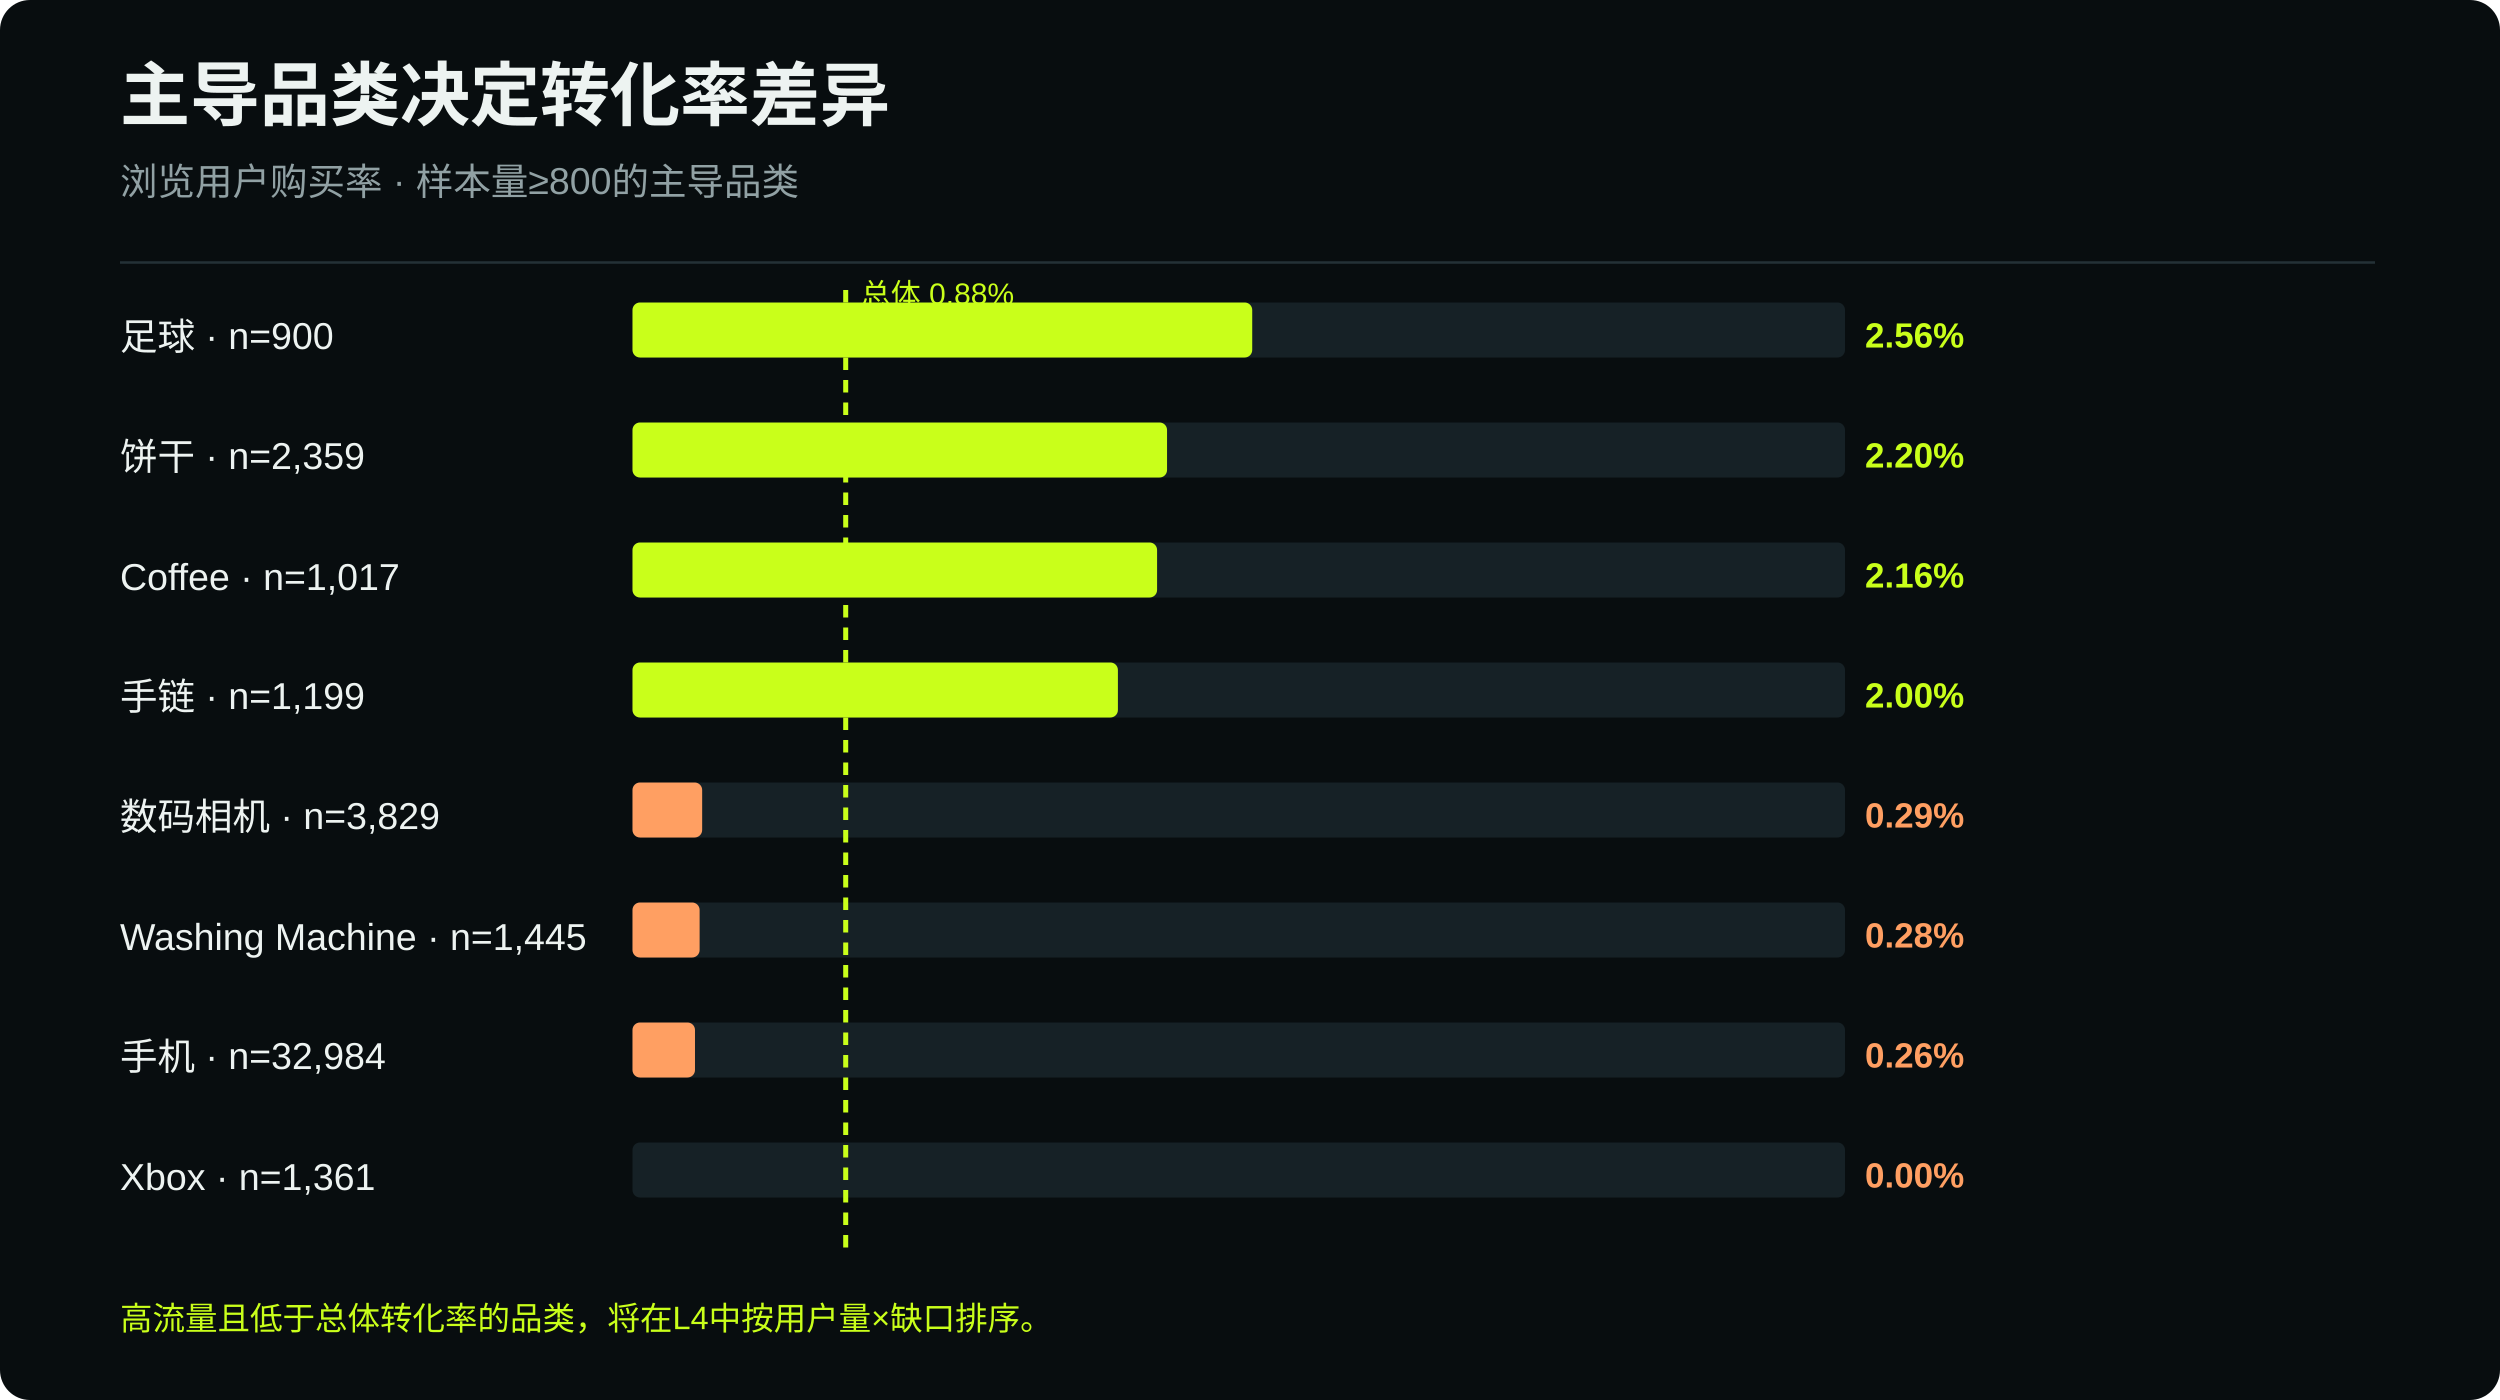
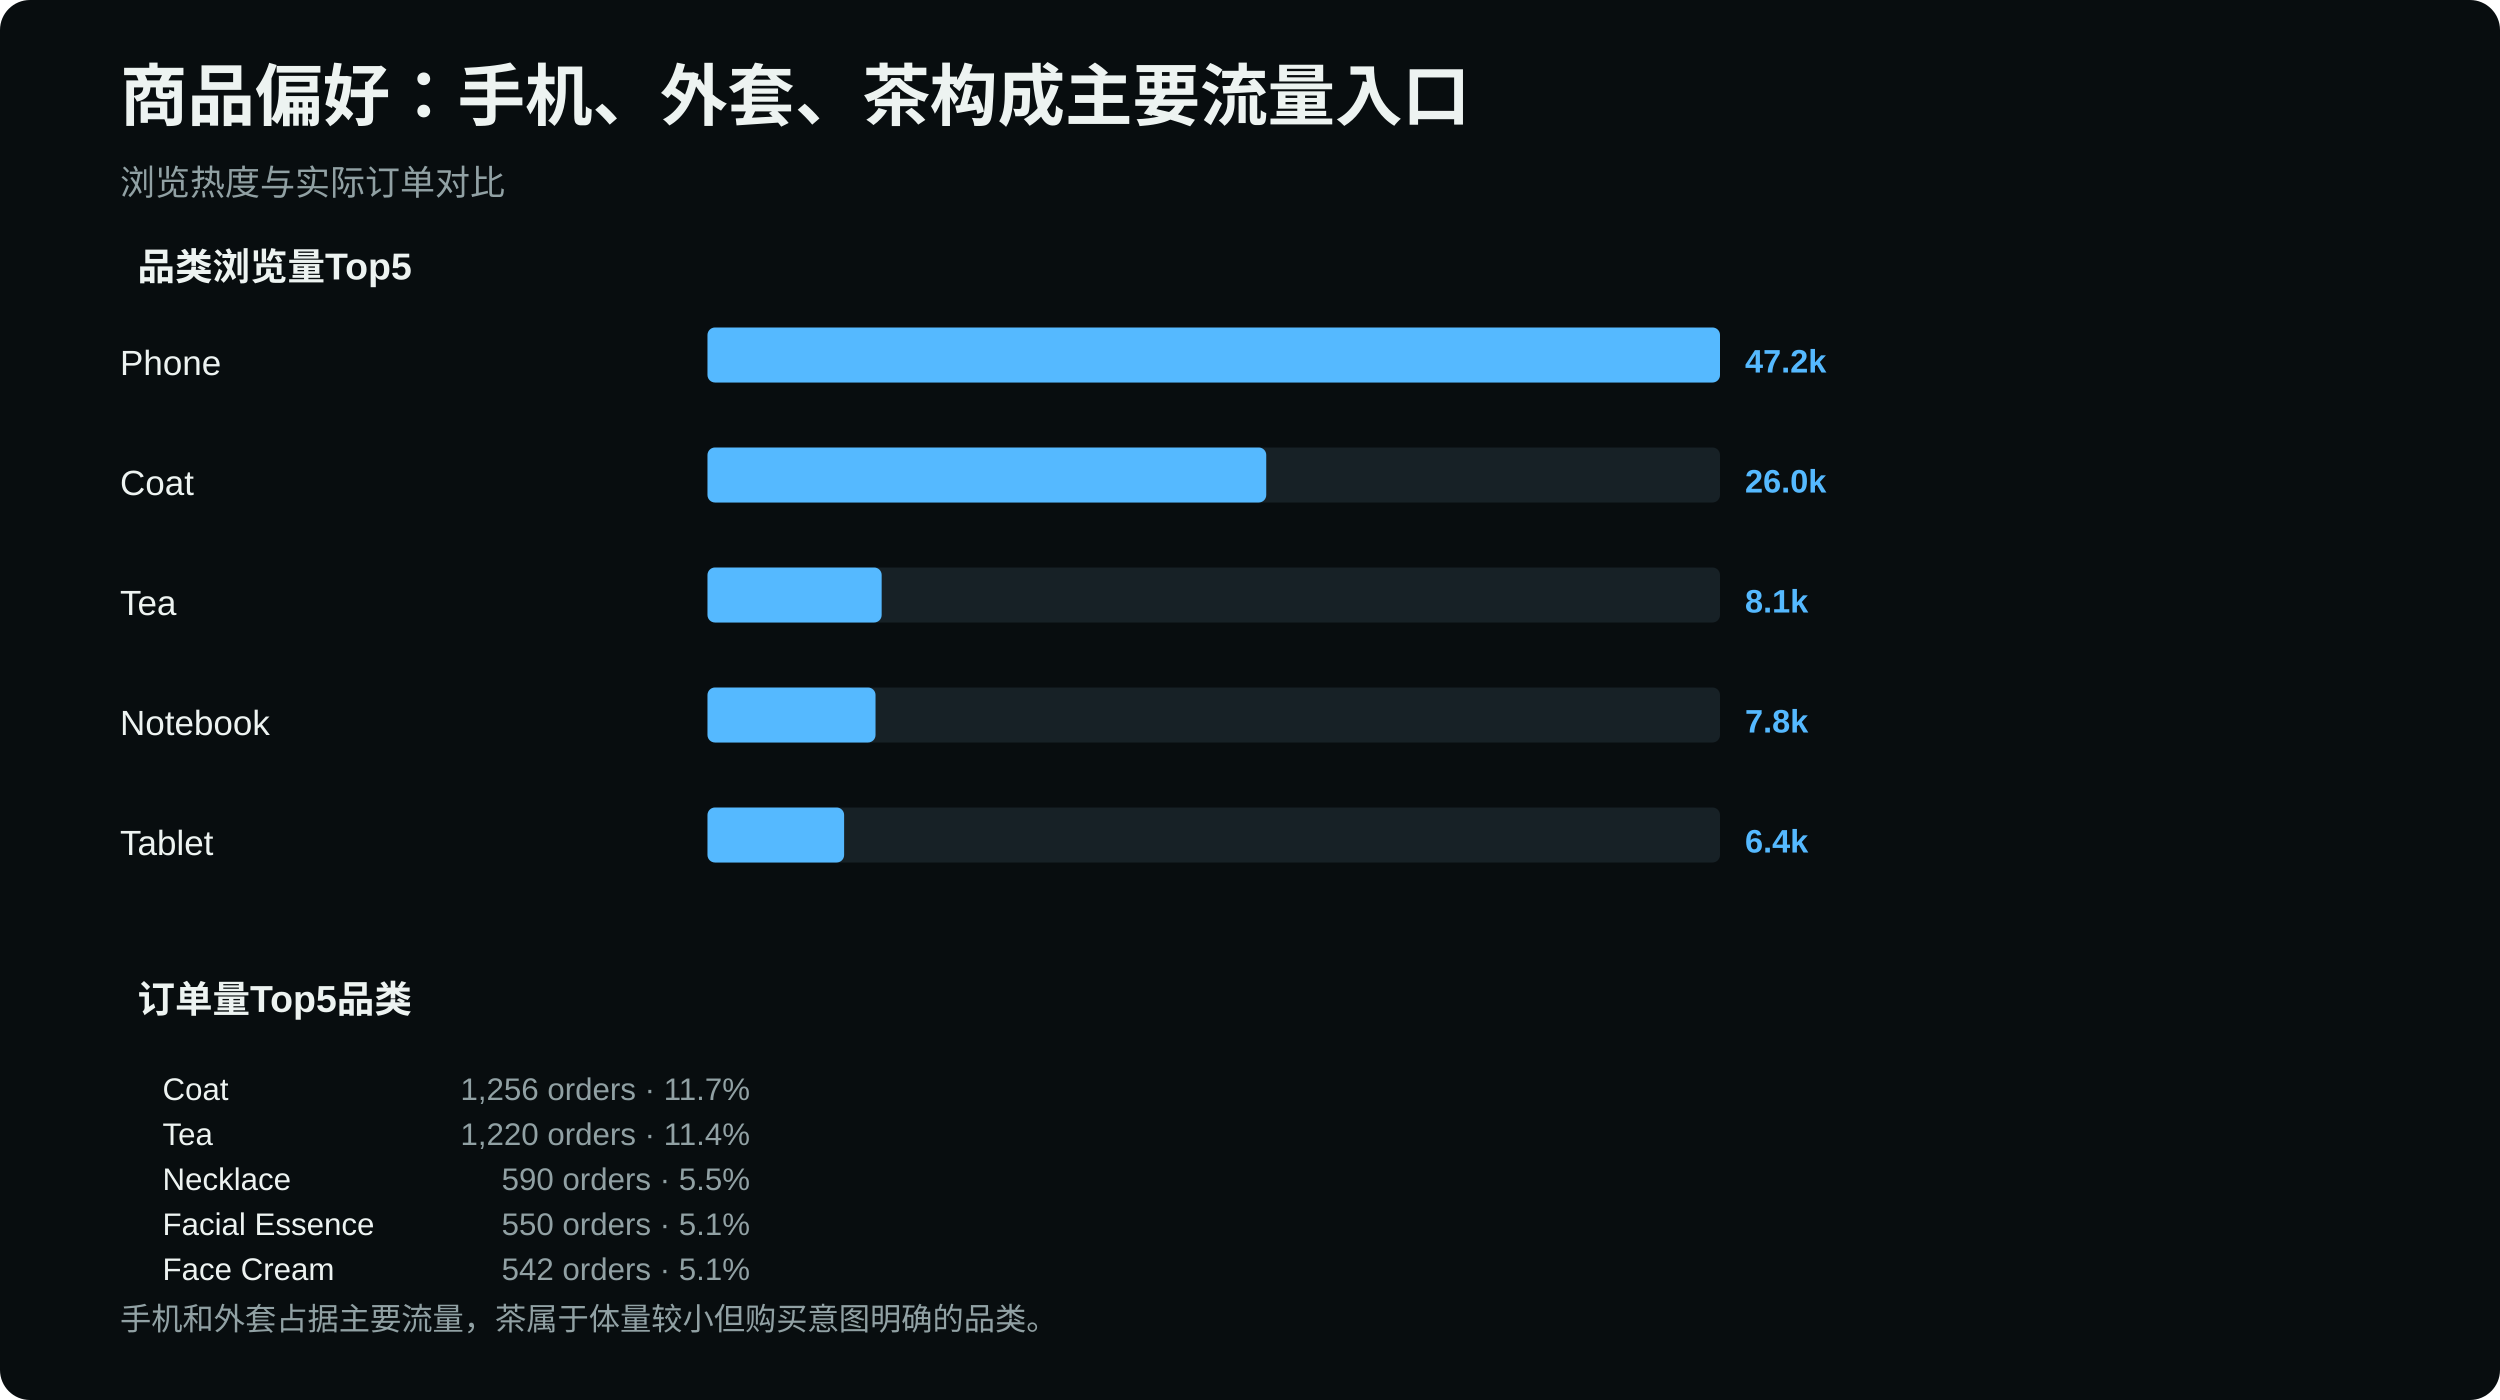
- <svg xmlns="http://www.w3.org/2000/svg" viewBox="0 0 1000 560" role="img" aria-label="Conversion by dominant category">
+ <svg xmlns="http://www.w3.org/2000/svg" viewBox="0 0 1000 560" role="img" aria-label="商品偏好：手机、外套、茶构成主要流量入口">
  <rect width="1000" height="560" rx="12" fill="#080d0f" />
-   <text x="48" y="48" font-family="Barlow Condensed, PingFang SC, Microsoft YaHei, Arial, sans-serif" font-size="28" fill="#edf3f1" text-anchor="start" font-weight="600" opacity="1">主导品类决定转化率差异</text>
-   <text x="48" y="78" font-family="Barlow Condensed, PingFang SC, Microsoft YaHei, Arial, sans-serif" font-size="15" fill="#91a1a4" text-anchor="start" font-weight="400" opacity="1">浏览用户购买率 · 样本量≥800的主导品类</text>
-   <line x1="48" y1="105" x2="950" y2="105" stroke="#243136" stroke-width="1" stroke-dasharray="" />
-   <text x="48" y="140" font-family="Barlow Condensed, PingFang SC, Microsoft YaHei, Arial, sans-serif" font-size="15" fill="#edf3f1" text-anchor="start" font-weight="400" opacity="1">足球 · n=900</text>
-   <rect x="253" y="121" width="485" height="22" rx="3" fill="#162126" opacity="1" stroke="none" stroke-width="0" />
-   <rect x="253" y="121" width="247.889" height="22" rx="3" fill="#c9ff1a" opacity="1" stroke="none" stroke-width="0" />
-   <text x="746" y="139" font-family="Barlow Condensed, PingFang SC, Microsoft YaHei, Arial, sans-serif" font-size="14" fill="#c9ff1a" text-anchor="start" font-weight="600" opacity="1">2.56%</text>
-   <text x="48" y="188" font-family="Barlow Condensed, PingFang SC, Microsoft YaHei, Arial, sans-serif" font-size="15" fill="#edf3f1" text-anchor="start" font-weight="400" opacity="1">饼干 · n=2,359</text>
-   <rect x="253" y="169" width="485" height="22" rx="3" fill="#162126" opacity="1" stroke="none" stroke-width="0" />
-   <rect x="253" y="169" width="213.819" height="22" rx="3" fill="#c9ff1a" opacity="1" stroke="none" stroke-width="0" />
-   <text x="746" y="187" font-family="Barlow Condensed, PingFang SC, Microsoft YaHei, Arial, sans-serif" font-size="14" fill="#c9ff1a" text-anchor="start" font-weight="600" opacity="1">2.20%</text>
-   <text x="48" y="236" font-family="Barlow Condensed, PingFang SC, Microsoft YaHei, Arial, sans-serif" font-size="15" fill="#edf3f1" text-anchor="start" font-weight="400" opacity="1">Coffee · n=1,017</text>
-   <rect x="253" y="217" width="485" height="22" rx="3" fill="#162126" opacity="1" stroke="none" stroke-width="0" />
-   <rect x="253" y="217" width="209.833" height="22" rx="3" fill="#c9ff1a" opacity="1" stroke="none" stroke-width="0" />
-   <text x="746" y="235" font-family="Barlow Condensed, PingFang SC, Microsoft YaHei, Arial, sans-serif" font-size="14" fill="#c9ff1a" text-anchor="start" font-weight="600" opacity="1">2.16%</text>
-   <text x="48" y="284" font-family="Barlow Condensed, PingFang SC, Microsoft YaHei, Arial, sans-serif" font-size="15" fill="#edf3f1" text-anchor="start" font-weight="400" opacity="1">手链 · n=1,199</text>
-   <rect x="253" y="265" width="485" height="22" rx="3" fill="#162126" opacity="1" stroke="none" stroke-width="0" />
-   <rect x="253" y="265" width="194.162" height="22" rx="3" fill="#c9ff1a" opacity="1" stroke="none" stroke-width="0" />
-   <text x="746" y="283" font-family="Barlow Condensed, PingFang SC, Microsoft YaHei, Arial, sans-serif" font-size="14" fill="#c9ff1a" text-anchor="start" font-weight="600" opacity="1">2.00%</text>
-   <text x="48" y="332" font-family="Barlow Condensed, PingFang SC, Microsoft YaHei, Arial, sans-serif" font-size="15" fill="#edf3f1" text-anchor="start" font-weight="400" opacity="1">数码相机 · n=3,829</text>
-   <rect x="253" y="313" width="485" height="22" rx="3" fill="#162126" opacity="1" stroke="none" stroke-width="0" />
-   <rect x="253" y="313" width="27.866" height="22" rx="3" fill="#ff9f62" opacity="1" stroke="none" stroke-width="0" />
-   <text x="746" y="331" font-family="Barlow Condensed, PingFang SC, Microsoft YaHei, Arial, sans-serif" font-size="14" fill="#ff9f62" text-anchor="start" font-weight="600" opacity="1">0.29%</text>
-   <text x="48" y="380" font-family="Barlow Condensed, PingFang SC, Microsoft YaHei, Arial, sans-serif" font-size="15" fill="#edf3f1" text-anchor="start" font-weight="400" opacity="1">Washing Machine · n=1,445</text>
-   <rect x="253" y="361" width="485" height="22" rx="3" fill="#162126" opacity="1" stroke="none" stroke-width="0" />
-   <rect x="253" y="361" width="26.851" height="22" rx="3" fill="#ff9f62" opacity="1" stroke="none" stroke-width="0" />
-   <text x="746" y="379" font-family="Barlow Condensed, PingFang SC, Microsoft YaHei, Arial, sans-serif" font-size="14" fill="#ff9f62" text-anchor="start" font-weight="600" opacity="1">0.28%</text>
-   <text x="48" y="428" font-family="Barlow Condensed, PingFang SC, Microsoft YaHei, Arial, sans-serif" font-size="15" fill="#edf3f1" text-anchor="start" font-weight="400" opacity="1">手机 · n=32,984</text>
-   <rect x="253" y="409" width="485" height="22" rx="3" fill="#162126" opacity="1" stroke="none" stroke-width="0" />
-   <rect x="253" y="409" width="24.997" height="22" rx="3" fill="#ff9f62" opacity="1" stroke="none" stroke-width="0" />
-   <text x="746" y="427" font-family="Barlow Condensed, PingFang SC, Microsoft YaHei, Arial, sans-serif" font-size="14" fill="#ff9f62" text-anchor="start" font-weight="600" opacity="1">0.26%</text>
-   <text x="48" y="476" font-family="Barlow Condensed, PingFang SC, Microsoft YaHei, Arial, sans-serif" font-size="15" fill="#edf3f1" text-anchor="start" font-weight="400" opacity="1">Xbox · n=1,361</text>
-   <rect x="253" y="457" width="485" height="22" rx="3" fill="#162126" opacity="1" stroke="none" stroke-width="0" />
-   <rect x="253" y="457" width="0" height="22" rx="3" fill="#ff9f62" opacity="1" stroke="none" stroke-width="0" />
-   <text x="746" y="475" font-family="Barlow Condensed, PingFang SC, Microsoft YaHei, Arial, sans-serif" font-size="14" fill="#ff9f62" text-anchor="start" font-weight="600" opacity="1">0.00%</text>
-   <line x1="338.281" y1="116" x2="338.281" y2="500" stroke="#c9ff1a" stroke-width="2" stroke-dasharray="5 4" />
-   <text x="344.281" y="122" font-family="Barlow Condensed, PingFang SC, Microsoft YaHei, Arial, sans-serif" font-size="12" fill="#c9ff1a" text-anchor="start" font-weight="400" opacity="1">总体 0.88%</text>
-   <text x="48" y="532" font-family="Barlow Condensed, PingFang SC, Microsoft YaHei, Arial, sans-serif" font-size="13" fill="#c9ff1a" text-anchor="start" font-weight="400" opacity="1">高流量且低于总体转化率的品类，将在L4中按用户量×缺口排序。</text>
+   <text x="48" y="48" font-family="Barlow Condensed, PingFang SC, Microsoft YaHei, Arial, sans-serif" font-size="27" fill="#edf3f1" text-anchor="start" font-weight="600" opacity="1">商品偏好：手机、外套、茶构成主要流量入口</text>
+   <text x="48" y="78" font-family="Barlow Condensed, PingFang SC, Microsoft YaHei, Arial, sans-serif" font-size="14" fill="#91a1a4" text-anchor="start" font-weight="400" opacity="1">浏览热度与实际订单对比</text>
+   <text x="55" y="112" font-family="Barlow Condensed, PingFang SC, Microsoft YaHei, Arial, sans-serif" font-size="15" fill="#edf3f1" text-anchor="start" font-weight="600" opacity="1">品类浏览量Top5</text>
+   <text x="48" y="150" font-family="Barlow Condensed, PingFang SC, Microsoft YaHei, Arial, sans-serif" font-size="14" fill="#edf3f1" text-anchor="start" font-weight="400" opacity="1">Phone</text>
+   <rect x="283" y="131" width="405" height="22" rx="3" fill="#172126" opacity="1" stroke="none" stroke-width="0" />
+   <rect x="283" y="131" width="405" height="22" rx="3" fill="#55b9ff" opacity="1" stroke="none" stroke-width="0" />
+   <text x="698" y="149" font-family="Barlow Condensed, PingFang SC, Microsoft YaHei, Arial, sans-serif" font-size="13" fill="#55b9ff" text-anchor="start" font-weight="600" opacity="1">47.2k</text>
+   <text x="48" y="198" font-family="Barlow Condensed, PingFang SC, Microsoft YaHei, Arial, sans-serif" font-size="14" fill="#edf3f1" text-anchor="start" font-weight="400" opacity="1">Coat</text>
+   <rect x="283" y="179" width="405" height="22" rx="3" fill="#172126" opacity="1" stroke="none" stroke-width="0" />
+   <rect x="283" y="179" width="223.497" height="22" rx="3" fill="#55b9ff" opacity="1" stroke="none" stroke-width="0" />
+   <text x="698" y="197" font-family="Barlow Condensed, PingFang SC, Microsoft YaHei, Arial, sans-serif" font-size="13" fill="#55b9ff" text-anchor="start" font-weight="600" opacity="1">26.0k</text>
+   <text x="48" y="246" font-family="Barlow Condensed, PingFang SC, Microsoft YaHei, Arial, sans-serif" font-size="14" fill="#edf3f1" text-anchor="start" font-weight="400" opacity="1">Tea</text>
+   <rect x="283" y="227" width="405" height="22" rx="3" fill="#172126" opacity="1" stroke="none" stroke-width="0" />
+   <rect x="283" y="227" width="69.665" height="22" rx="3" fill="#55b9ff" opacity="1" stroke="none" stroke-width="0" />
+   <text x="698" y="245" font-family="Barlow Condensed, PingFang SC, Microsoft YaHei, Arial, sans-serif" font-size="13" fill="#55b9ff" text-anchor="start" font-weight="600" opacity="1">8.1k</text>
+   <text x="48" y="294" font-family="Barlow Condensed, PingFang SC, Microsoft YaHei, Arial, sans-serif" font-size="14" fill="#edf3f1" text-anchor="start" font-weight="400" opacity="1">Notebook</text>
+   <rect x="283" y="275" width="405" height="22" rx="3" fill="#172126" opacity="1" stroke="none" stroke-width="0" />
+   <rect x="283" y="275" width="67.211" height="22" rx="3" fill="#55b9ff" opacity="1" stroke="none" stroke-width="0" />
+   <text x="698" y="293" font-family="Barlow Condensed, PingFang SC, Microsoft YaHei, Arial, sans-serif" font-size="13" fill="#55b9ff" text-anchor="start" font-weight="600" opacity="1">7.8k</text>
+   <text x="48" y="342" font-family="Barlow Condensed, PingFang SC, Microsoft YaHei, Arial, sans-serif" font-size="14" fill="#edf3f1" text-anchor="start" font-weight="400" opacity="1">Tablet</text>
+   <rect x="283" y="323" width="405" height="22" rx="3" fill="#172126" opacity="1" stroke="none" stroke-width="0" />
+   <rect x="283" y="323" width="54.649" height="22" rx="3" fill="#55b9ff" opacity="1" stroke="none" stroke-width="0" />
+   <text x="698" y="341" font-family="Barlow Condensed, PingFang SC, Microsoft YaHei, Arial, sans-serif" font-size="13" fill="#55b9ff" text-anchor="start" font-weight="600" opacity="1">6.4k</text>
+   <text x="55" y="405" font-family="Barlow Condensed, PingFang SC, Microsoft YaHei, Arial, sans-serif" font-size="15" fill="#edf3f1" text-anchor="start" font-weight="600" opacity="1">订单量Top5品类</text>
+   <text x="65" y="440" font-family="Barlow Condensed, PingFang SC, Microsoft YaHei, Arial, sans-serif" font-size="12.5" fill="#edf3f1" text-anchor="start" font-weight="400" opacity="1">Coat</text>
+   <text x="300" y="440" font-family="Barlow Condensed, PingFang SC, Microsoft YaHei, Arial, sans-serif" font-size="12.5" fill="#91a1a4" text-anchor="end" font-weight="400" opacity="1">1,256 orders  ·  11.7%</text>
+   <text x="65" y="458" font-family="Barlow Condensed, PingFang SC, Microsoft YaHei, Arial, sans-serif" font-size="12.5" fill="#edf3f1" text-anchor="start" font-weight="400" opacity="1">Tea</text>
+   <text x="300" y="458" font-family="Barlow Condensed, PingFang SC, Microsoft YaHei, Arial, sans-serif" font-size="12.5" fill="#91a1a4" text-anchor="end" font-weight="400" opacity="1">1,220 orders  ·  11.4%</text>
+   <text x="65" y="476" font-family="Barlow Condensed, PingFang SC, Microsoft YaHei, Arial, sans-serif" font-size="12.5" fill="#edf3f1" text-anchor="start" font-weight="400" opacity="1">Necklace</text>
+   <text x="300" y="476" font-family="Barlow Condensed, PingFang SC, Microsoft YaHei, Arial, sans-serif" font-size="12.5" fill="#91a1a4" text-anchor="end" font-weight="400" opacity="1">590 orders  ·  5.5%</text>
+   <text x="65" y="494" font-family="Barlow Condensed, PingFang SC, Microsoft YaHei, Arial, sans-serif" font-size="12.5" fill="#edf3f1" text-anchor="start" font-weight="400" opacity="1">Facial Essence</text>
+   <text x="300" y="494" font-family="Barlow Condensed, PingFang SC, Microsoft YaHei, Arial, sans-serif" font-size="12.5" fill="#91a1a4" text-anchor="end" font-weight="400" opacity="1">550 orders  ·  5.1%</text>
+   <text x="65" y="512" font-family="Barlow Condensed, PingFang SC, Microsoft YaHei, Arial, sans-serif" font-size="12.5" fill="#edf3f1" text-anchor="start" font-weight="400" opacity="1">Face Cream</text>
+   <text x="300" y="512" font-family="Barlow Condensed, PingFang SC, Microsoft YaHei, Arial, sans-serif" font-size="12.5" fill="#91a1a4" text-anchor="end" font-weight="400" opacity="1">542 orders  ·  5.1%</text>
+   <text x="48" y="532" font-family="Barlow Condensed, PingFang SC, Microsoft YaHei, Arial, sans-serif" font-size="12.5" fill="#91a1a4" text-anchor="start" font-weight="400" opacity="1">手机和外套占据主要流量，茶属于体量较小但购买意图明确的品类。</text>
</svg>
